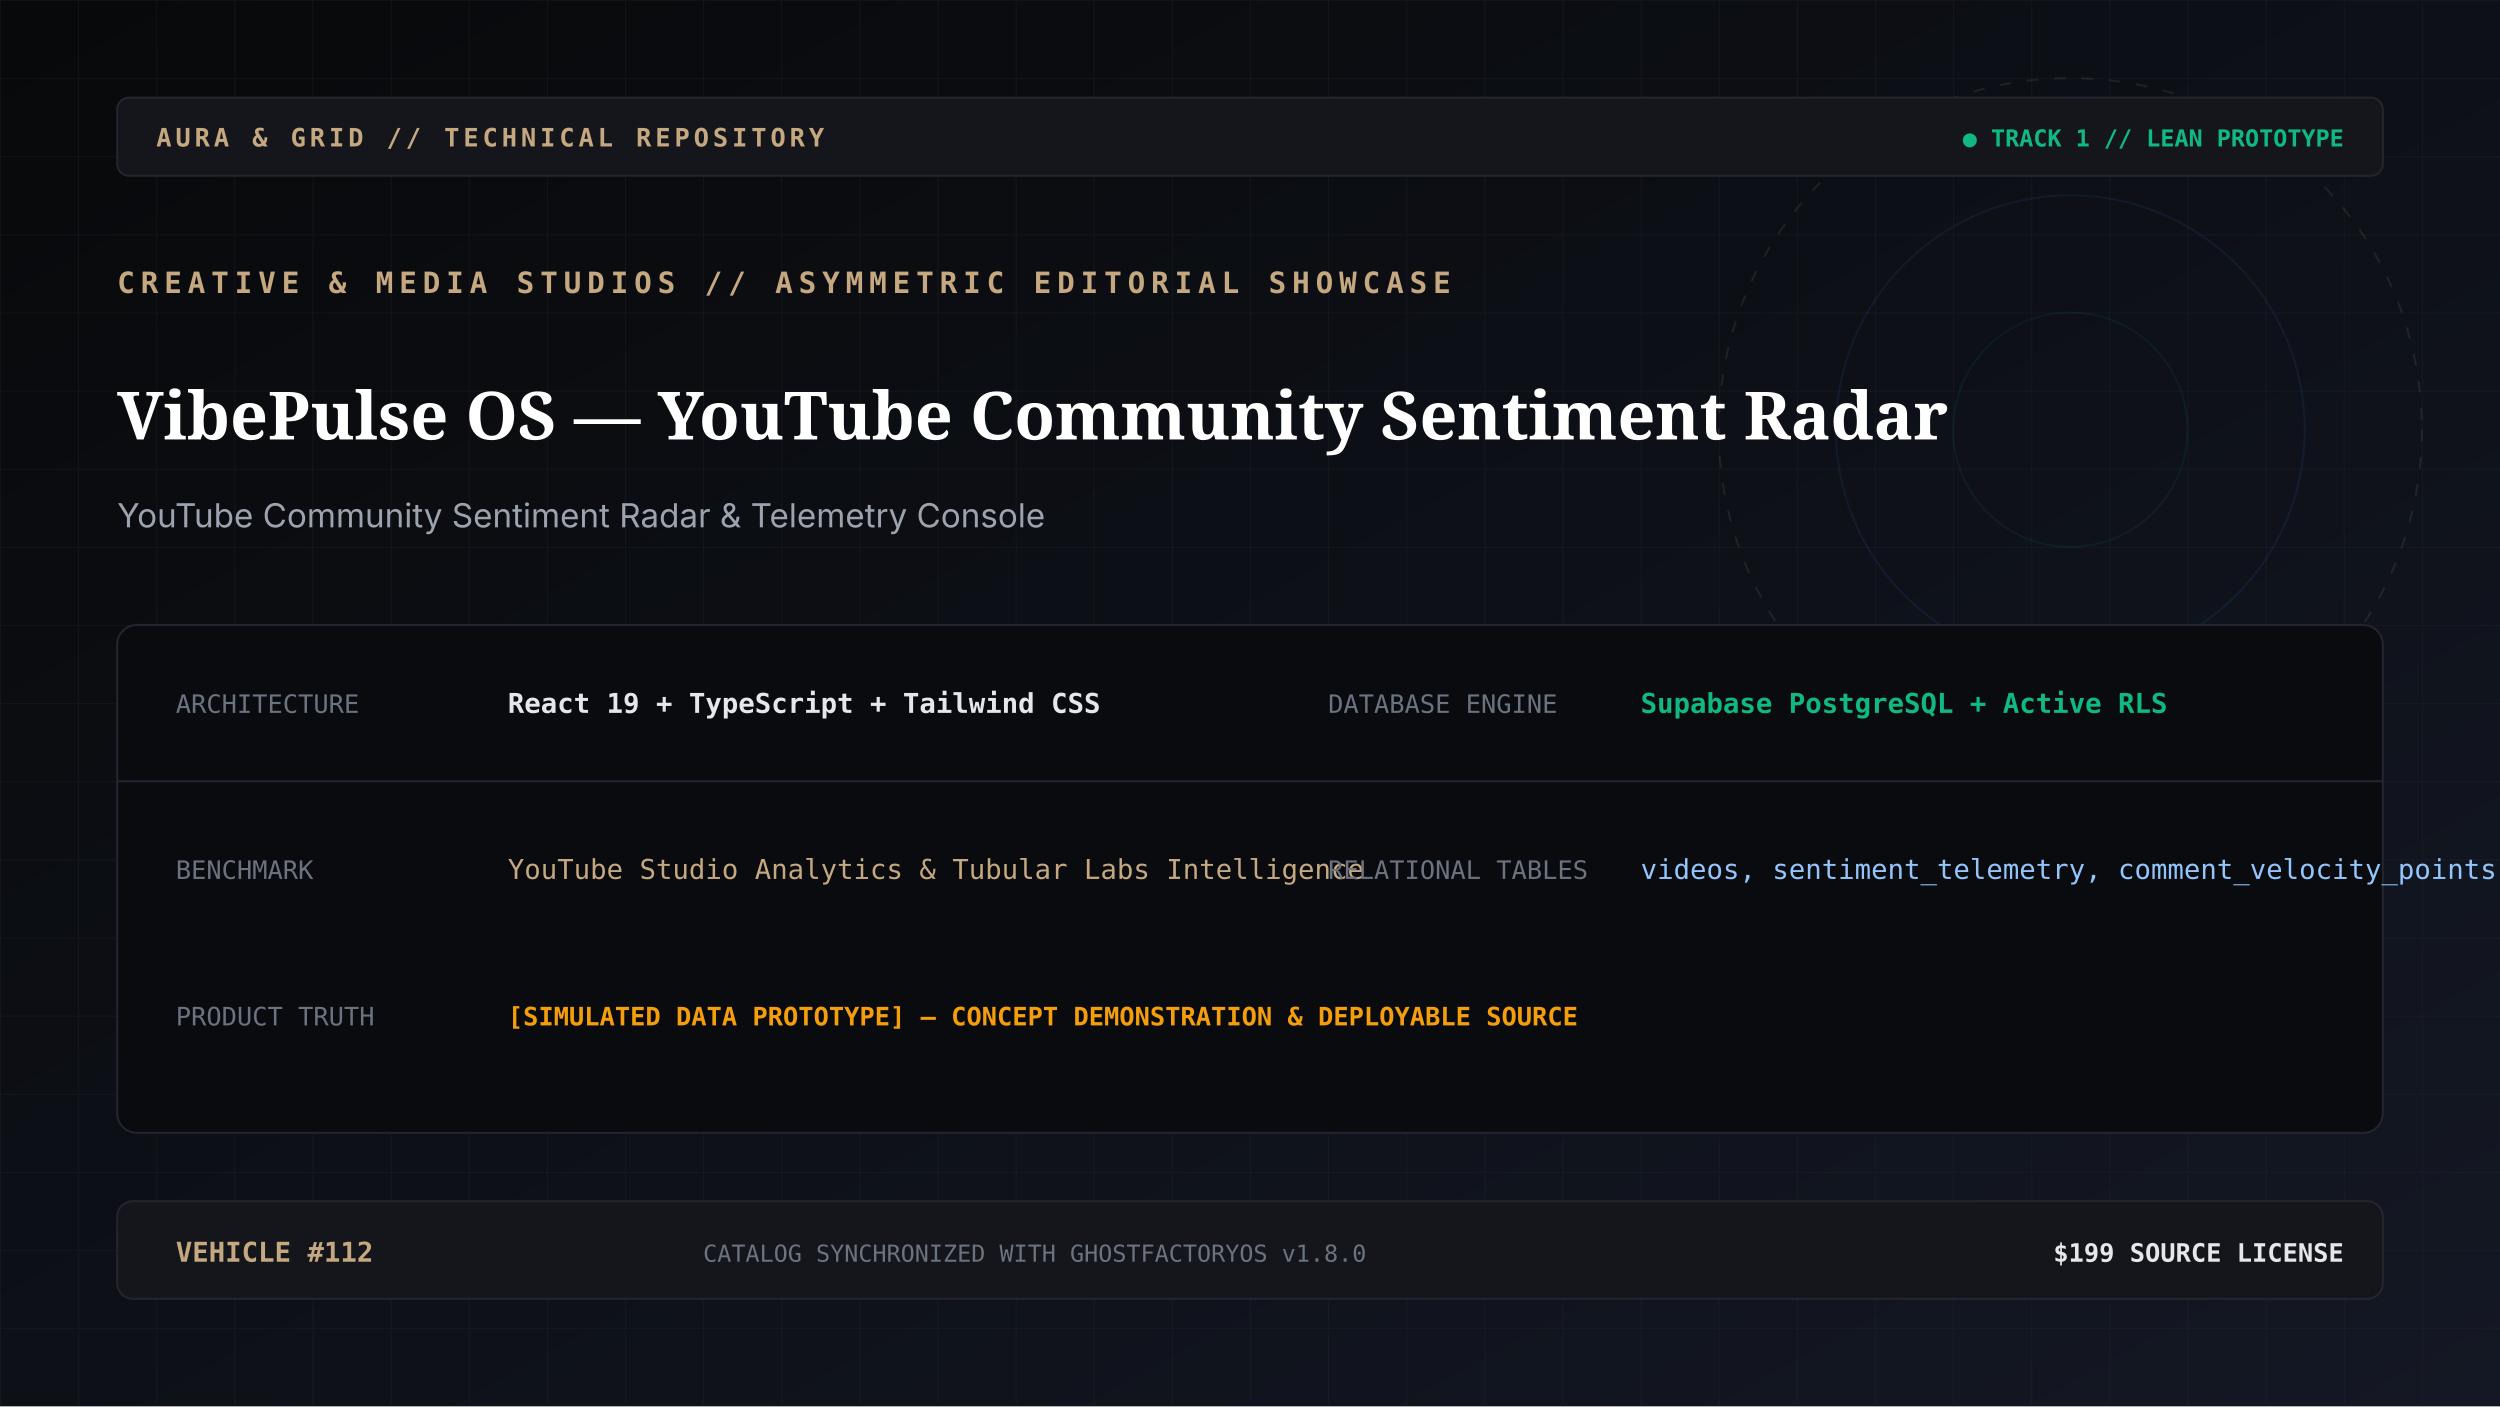
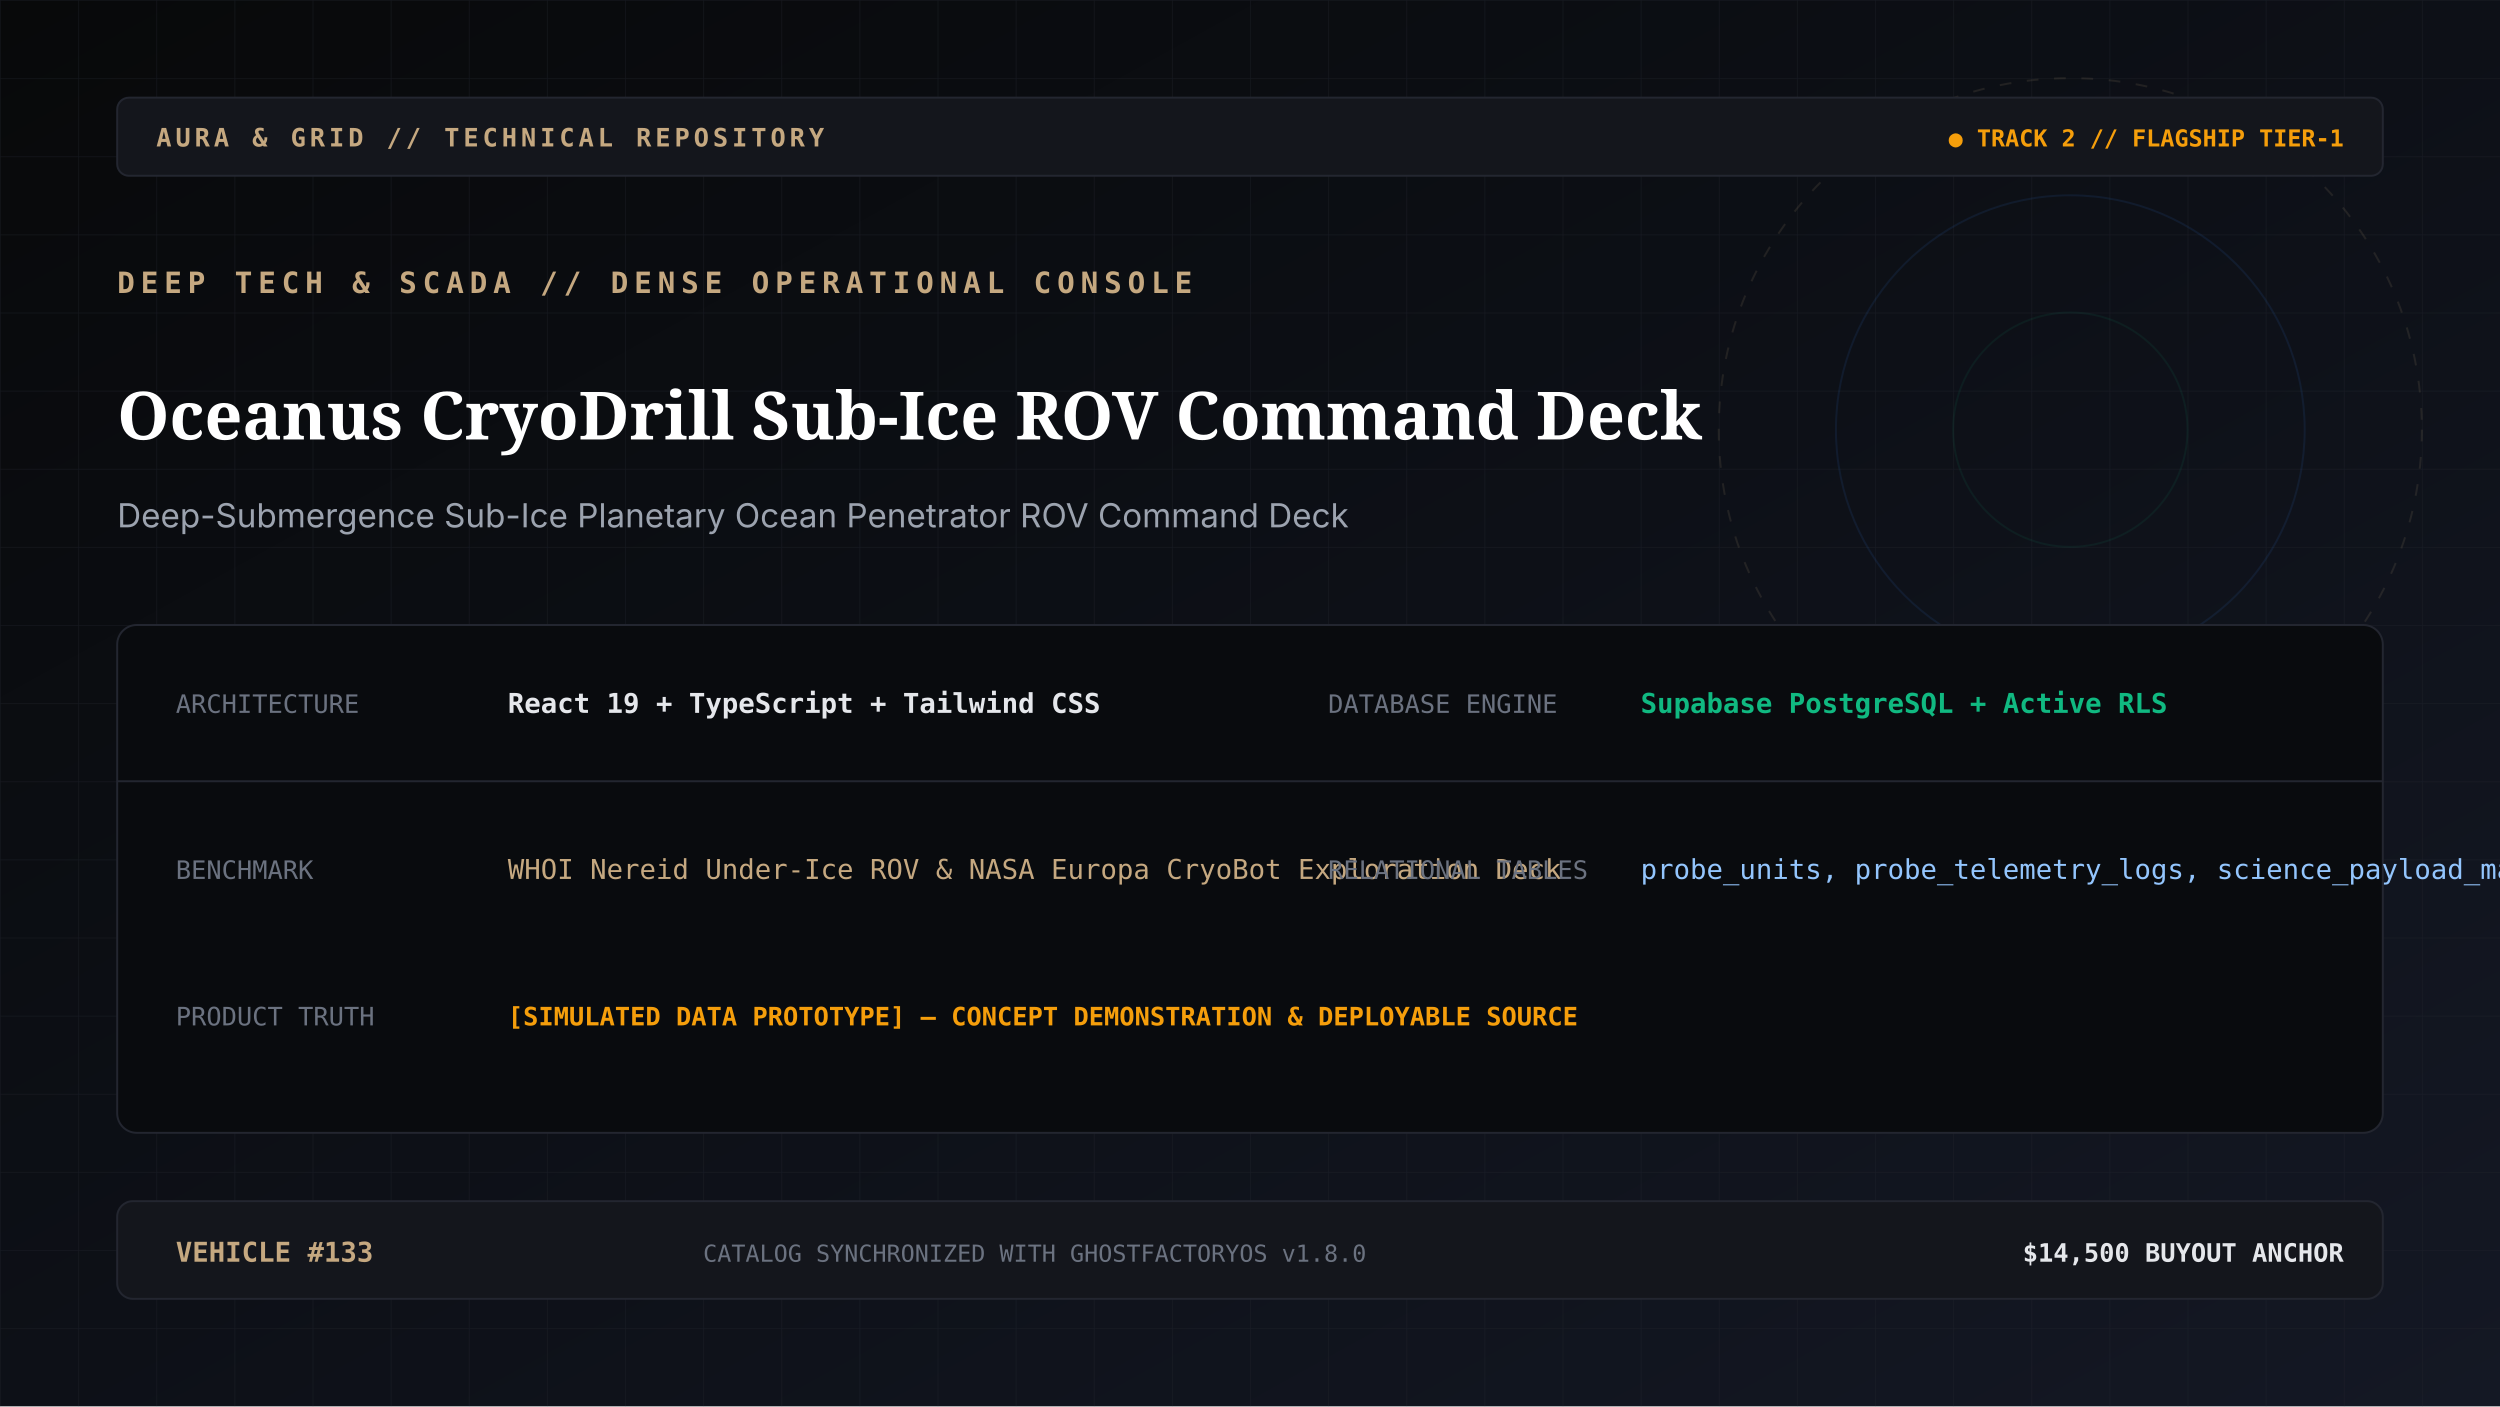
<svg xmlns="http://www.w3.org/2000/svg" width="1280" height="720" viewBox="0 0 1280 720">
  <defs>
-     <linearGradient id="bg-112" x1="0%" y1="0%" x2="100%" y2="100%">
+     <linearGradient id="bg-133" x1="0%" y1="0%" x2="100%" y2="100%">
      <stop offset="0%" stop-color="#08090A" />
      <stop offset="50%" stop-color="#0D1017" />
      <stop offset="100%" stop-color="#141824" />
    </linearGradient>
-     <pattern id="grid-112" width="40" height="40" patternUnits="userSpaceOnUse">
+     <pattern id="grid-133" width="40" height="40" patternUnits="userSpaceOnUse">
      <path d="M 40 0 L 0 0 0 40" fill="none" stroke="#232630" stroke-width="0.75" stroke-opacity="0.45" />
    </pattern>
  </defs>
-   <rect width="1280" height="720" fill="url(#bg-112)" />
-   <rect width="1280" height="720" fill="url(#grid-112)" />
+   <rect width="1280" height="720" fill="url(#bg-133)" />
+   <rect width="1280" height="720" fill="url(#grid-133)" />
  <circle cx="1060" cy="220" r="180" fill="none" stroke="#C5A880" stroke-width="1" stroke-opacity="0.12" stroke-dasharray="6 8" />
  <circle cx="1060" cy="220" r="120" fill="none" stroke="#3B82F6" stroke-width="1" stroke-opacity="0.1" />
  <circle cx="1060" cy="220" r="60" fill="none" stroke="#10B981" stroke-width="1" stroke-opacity="0.08" />
  <rect x="60" y="50" width="1160" height="40" fill="#14161C" rx="6" stroke="#232630" stroke-width="1" />
  <text x="80" y="75" fill="#C5A880" font-family="'JetBrains Mono', monospace" font-size="13" font-weight="600" letter-spacing="2">AURA &amp; GRID // TECHNICAL REPOSITORY</text>
-   <text x="1200" y="75" text-anchor="end" fill="#10B981" font-family="'JetBrains Mono', monospace" font-size="12" font-weight="bold">● TRACK 1 // LEAN PROTOTYPE</text>
-   <text x="60" y="150" fill="#C5A880" font-family="'JetBrains Mono', monospace" font-size="15" font-weight="bold" letter-spacing="3">CREATIVE &amp; MEDIA STUDIOS // ASYMMETRIC EDITORIAL SHOWCASE</text>
-   <text x="60" y="225" fill="#FFFFFF" font-family="'Playfair Display', Georgia, serif" font-size="34" font-weight="bold">VibePulse OS — YouTube Community Sentiment Radar</text>
-   <text x="60" y="270" fill="#9CA3AF" font-family="'Inter', sans-serif" font-size="17">YouTube Community Sentiment Radar &amp; Telemetry Console</text>
+   <text x="1200" y="75" text-anchor="end" fill="#F59E0B" font-family="'JetBrains Mono', monospace" font-size="12" font-weight="bold">● TRACK 2 // FLAGSHIP TIER-1</text>
+   <text x="60" y="150" fill="#C5A880" font-family="'JetBrains Mono', monospace" font-size="15" font-weight="bold" letter-spacing="3">DEEP TECH &amp; SCADA // DENSE OPERATIONAL CONSOLE</text>
+   <text x="60" y="225" fill="#FFFFFF" font-family="'Playfair Display', Georgia, serif" font-size="34" font-weight="bold">Oceanus CryoDrill Sub-Ice ROV Command Deck</text>
+   <text x="60" y="270" fill="#9CA3AF" font-family="'Inter', sans-serif" font-size="17">Deep-Submergence Sub-Ice Planetary Ocean Penetrator ROV Command Deck</text>
  <rect x="60" y="320" width="1160" height="260" fill="#090B0E" rx="10" stroke="#232630" stroke-width="1" />
  <line x1="60" y1="400" x2="1220" y2="400" stroke="#232630" stroke-width="1" />
  <text x="90" y="365" fill="#6B7280" font-family="'JetBrains Mono', monospace" font-size="13">ARCHITECTURE</text>
  <text x="260" y="365" fill="#E5E7EB" font-family="'JetBrains Mono', monospace" font-size="14" font-weight="bold">React 19 + TypeScript + Tailwind CSS</text>
  <text x="680" y="365" fill="#6B7280" font-family="'JetBrains Mono', monospace" font-size="13">DATABASE ENGINE</text>
  <text x="840" y="365" fill="#10B981" font-family="'JetBrains Mono', monospace" font-size="14" font-weight="bold">Supabase PostgreSQL + Active RLS</text>
  <text x="90" y="450" fill="#6B7280" font-family="'JetBrains Mono', monospace" font-size="13">BENCHMARK</text>
-   <text x="260" y="450" fill="#C5A880" font-family="'JetBrains Mono', monospace" font-size="14">YouTube Studio Analytics &amp; Tubular Labs Intelligence</text>
+   <text x="260" y="450" fill="#C5A880" font-family="'JetBrains Mono', monospace" font-size="14">WHOI Nereid Under-Ice ROV &amp; NASA Europa CryoBot Exploration Deck</text>
  <text x="680" y="450" fill="#6B7280" font-family="'JetBrains Mono', monospace" font-size="13">RELATIONAL TABLES</text>
-   <text x="840" y="450" fill="#93C5FD" font-family="'JetBrains Mono', monospace" font-size="14">videos, sentiment_telemetry, comment_velocity_points, mined_comments</text>
+   <text x="840" y="450" fill="#93C5FD" font-family="'JetBrains Mono', monospace" font-size="14">probe_units, probe_telemetry_logs, science_payload_manifest, vent_water_chemistry_logs</text>
  <text x="90" y="525" fill="#6B7280" font-family="'JetBrains Mono', monospace" font-size="13">PRODUCT TRUTH</text>
  <text x="260" y="525" fill="#F59E0B" font-family="'JetBrains Mono', monospace" font-size="13" font-weight="600">[SIMULATED DATA PROTOTYPE] — CONCEPT DEMONSTRATION &amp; DEPLOYABLE SOURCE</text>
  <rect x="60" y="615" width="1160" height="50" fill="#14161C" rx="8" stroke="#232630" stroke-width="1" />
-   <text x="90" y="646" fill="#C5A880" font-family="'JetBrains Mono', monospace" font-size="14" font-weight="bold">VEHICLE #112</text>
+   <text x="90" y="646" fill="#C5A880" font-family="'JetBrains Mono', monospace" font-size="14" font-weight="bold">VEHICLE #133</text>
  <text x="360" y="646" fill="#6B7280" font-family="'JetBrains Mono', monospace" font-size="12">CATALOG SYNCHRONIZED WITH GHOSTFACTORYOS v1.8.0</text>
-   <text x="1200" y="646" text-anchor="end" fill="#E5E7EB" font-family="'JetBrains Mono', monospace" font-size="13" font-weight="bold">$199 SOURCE LICENSE</text>
+   <text x="1200" y="646" text-anchor="end" fill="#E5E7EB" font-family="'JetBrains Mono', monospace" font-size="13" font-weight="bold">$14,500 BUYOUT ANCHOR</text>
</svg>
